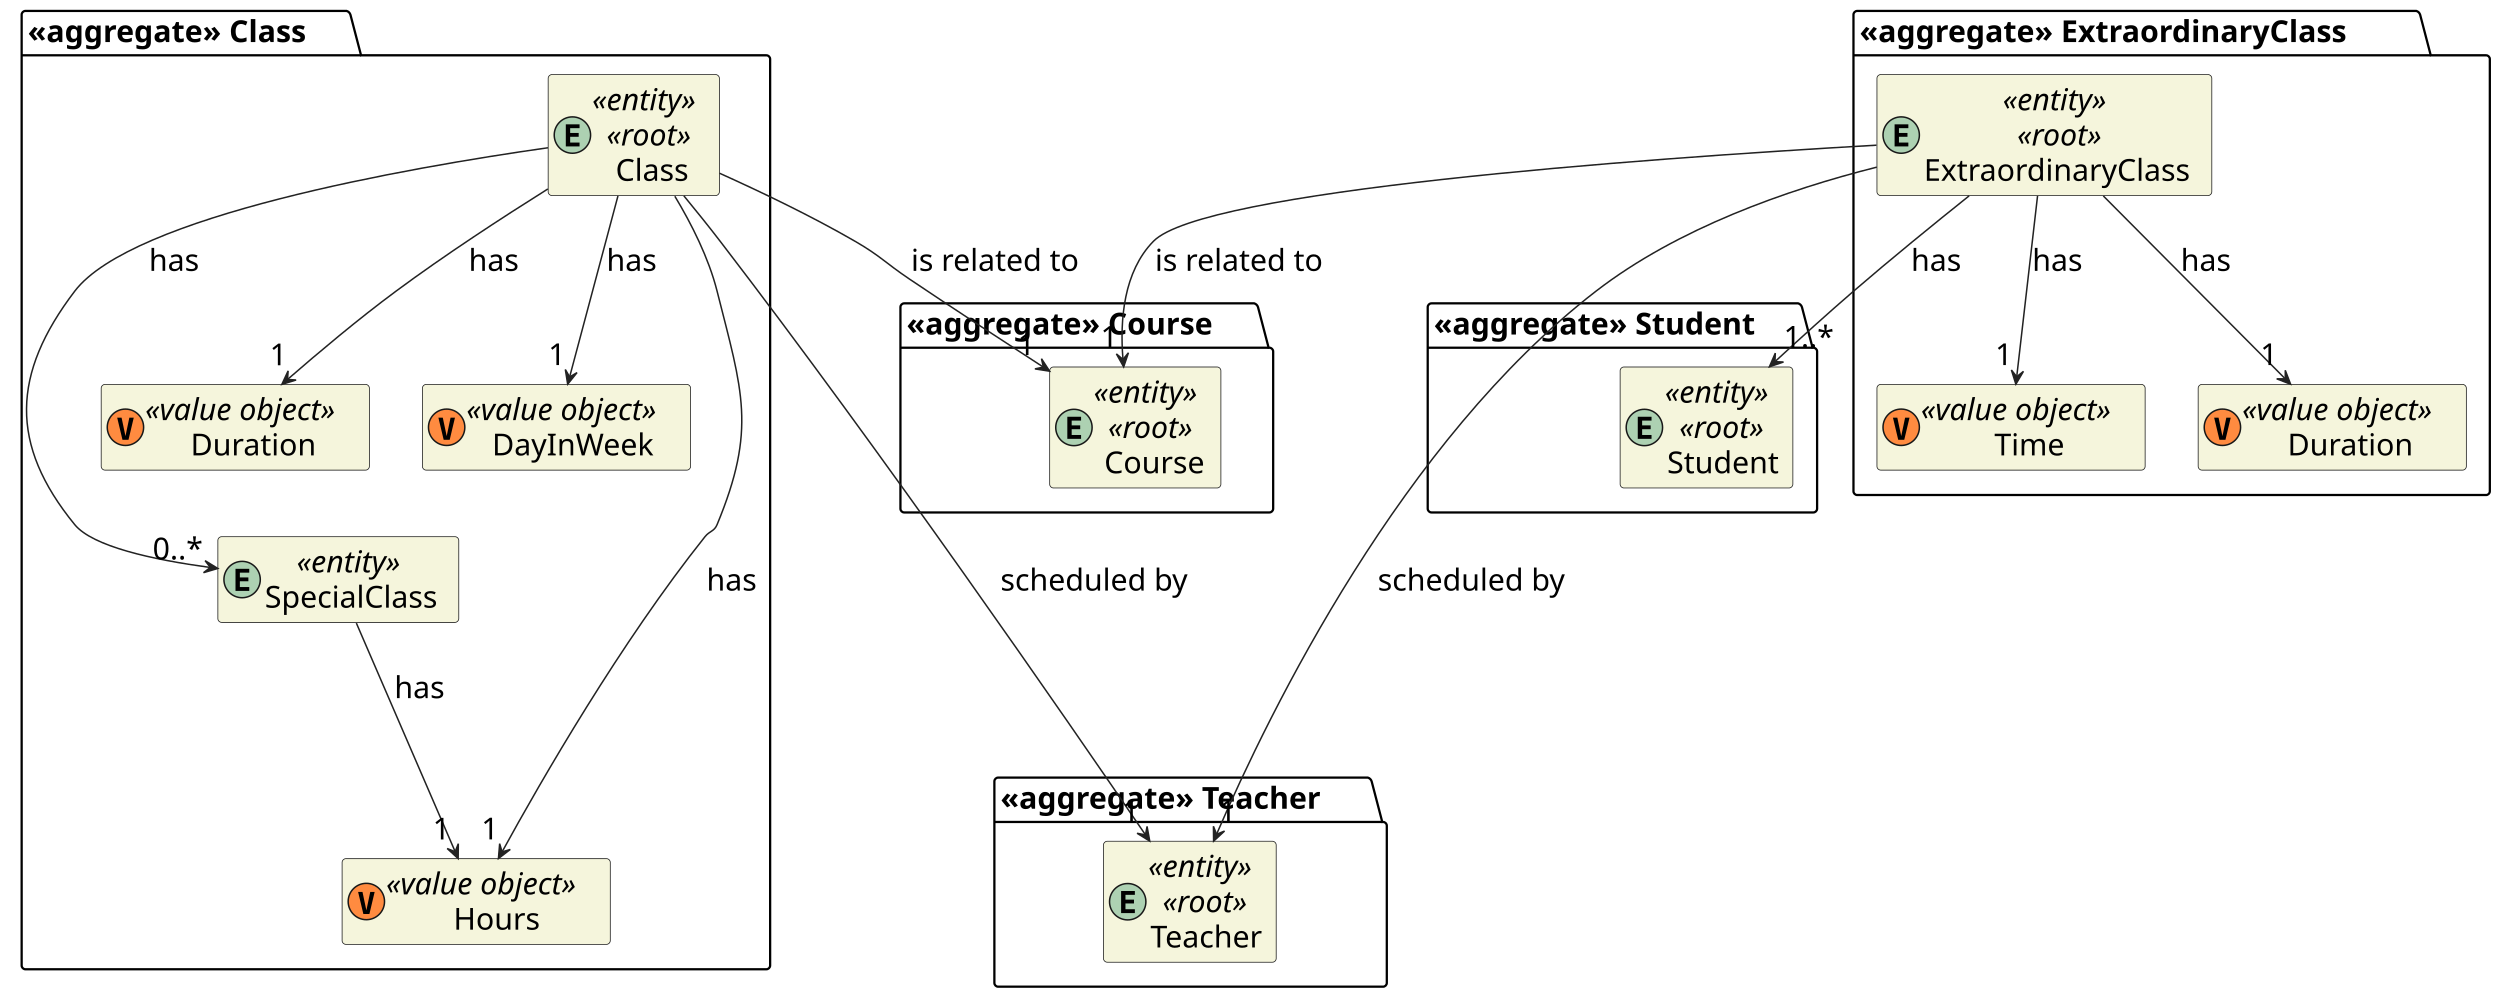
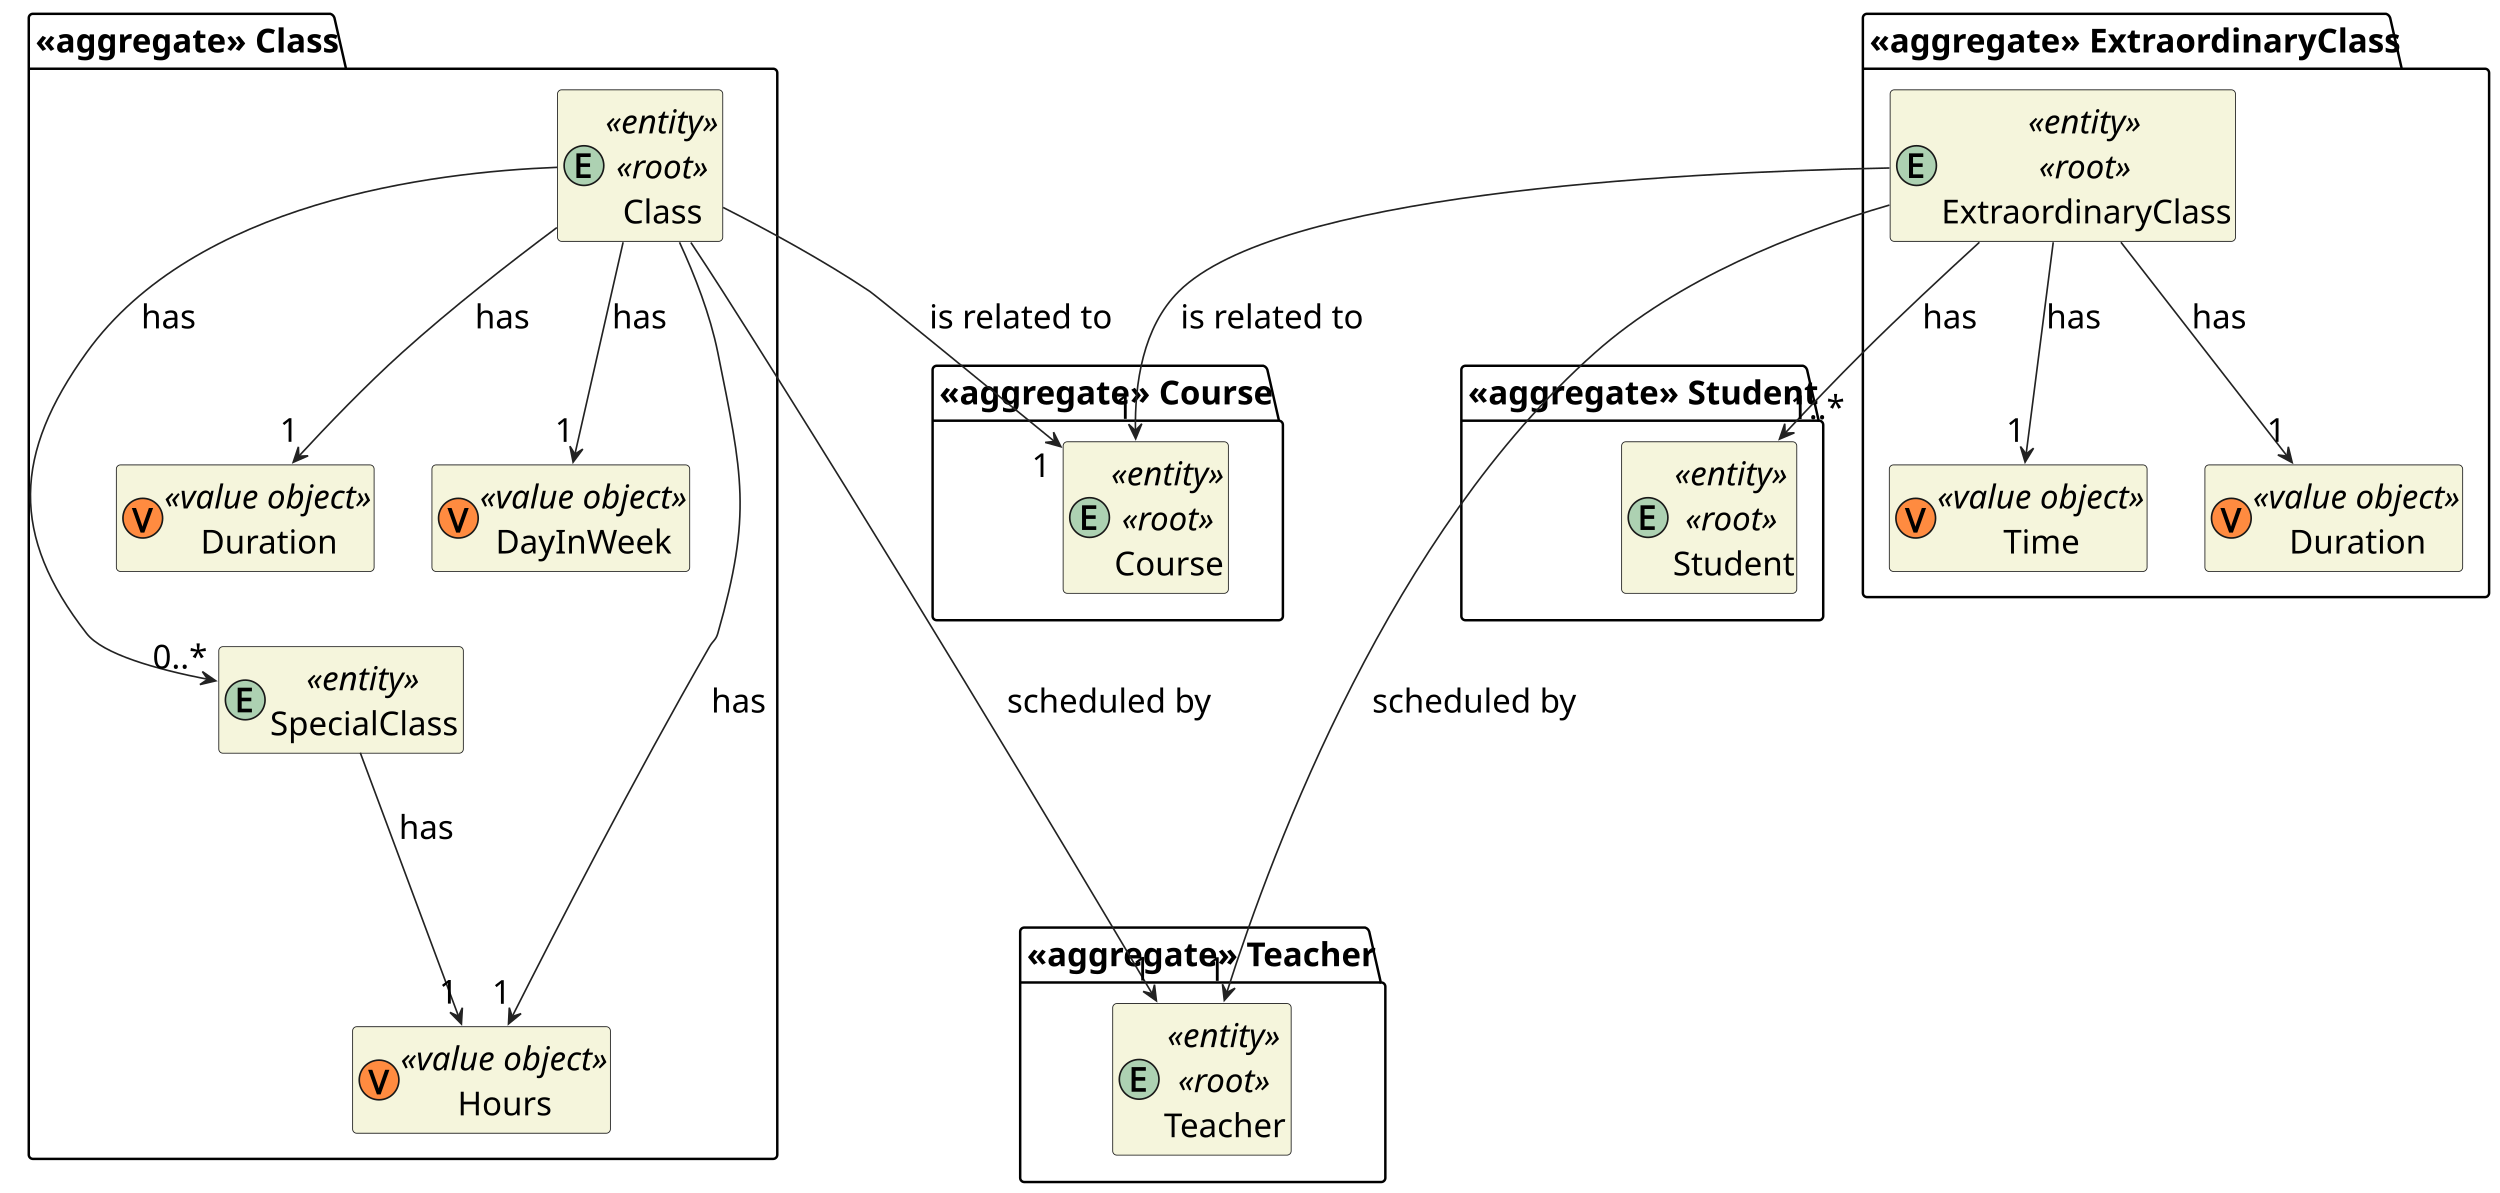
- <svg xmlns="http://www.w3.org/2000/svg" contentStyleType="text/css" height="658px" preserveAspectRatio="none" style="width:1650px;height:658px;background:#FFFFFF;" version="1.1" viewBox="0 0 1650 658" width="1650px" zoomAndPan="magnify">
+ <svg xmlns="http://www.w3.org/2000/svg" contentStyleType="text/css" height="722px" preserveAspectRatio="none" style="width:1513px;height:722px;background:#FFFFFF;" version="1.1" viewBox="0 0 1513 722" width="1513px" zoomAndPan="magnify">
  <defs />
  <g>
    <g id="cluster_&lt;&lt;aggregate&gt;&gt; Class">
-       <path d="M16.79,7.217 L228.79,7.217 A3.75,3.75 0 0 1 231.29,9.717 L238.29,36.498 L505.79,36.498 A2.5,2.5 0 0 1 508.29,38.998 L508.29,637.217 A2.5,2.5 0 0 1 505.79,639.717 L16.79,639.717 A2.5,2.5 0 0 1 14.29,637.217 L14.29,9.717 A2.5,2.5 0 0 1 16.79,7.217 " fill="none" style="stroke:#000000;stroke-width:1.5;" />
-       <line style="stroke:#000000;stroke-width:1.5;" x1="14.29" x2="238.29" y1="36.498" y2="36.498" />
-       <text fill="#000000" font-family="sans-serif" font-size="20" font-weight="bold" lengthAdjust="spacing" textLength="211" x="18.29" y="27.781">«aggregate» Class</text>
+       <path d="M19.91,8.36 L199.91,8.36 A3.75,3.75 0 0 1 202.41,10.86 L209.41,41.6 L467.91,41.6 A2.5,2.5 0 0 1 470.41,44.1 L470.41,698.86 A2.5,2.5 0 0 1 467.91,701.36 L19.91,701.36 A2.5,2.5 0 0 1 17.41,698.86 L17.41,10.86 A2.5,2.5 0 0 1 19.91,8.36 " fill="none" style="stroke:#000000;stroke-width:1.5;" />
+       <line style="stroke:#000000;stroke-width:1.5;" x1="17.41" x2="209.41" y1="41.6" y2="41.6" />
+       <text fill="#000000" font-family="sans-serif" font-size="20" font-weight="bold" lengthAdjust="spacing" textLength="179" x="21.41" y="31.74">«aggregate» Class</text>
    </g>
    <g id="cluster_&lt;&lt;aggregate&gt;&gt; ExtraordinaryClass">
-       <path d="M1225.79,7.217 L1594.79,7.217 A3.75,3.75 0 0 1 1597.29,9.717 L1604.29,36.498 L1640.79,36.498 A2.5,2.5 0 0 1 1643.29,38.998 L1643.29,324.217 A2.5,2.5 0 0 1 1640.79,326.717 L1225.79,326.717 A2.5,2.5 0 0 1 1223.29,324.217 L1223.29,9.717 A2.5,2.5 0 0 1 1225.79,7.217 " fill="none" style="stroke:#000000;stroke-width:1.5;" />
-       <line style="stroke:#000000;stroke-width:1.5;" x1="1223.29" x2="1604.29" y1="36.498" y2="36.498" />
-       <text fill="#000000" font-family="sans-serif" font-size="20" font-weight="bold" lengthAdjust="spacing" textLength="368" x="1227.29" y="27.781">«aggregate» ExtraordinaryClass</text>
+       <path d="M1129.91,8.36 L1444.035,8.36 A3.75,3.75 0 0 1 1446.535,10.86 L1453.535,41.6 L1503.91,41.6 A2.5,2.5 0 0 1 1506.41,44.1 L1506.41,358.86 A2.5,2.5 0 0 1 1503.91,361.36 L1129.91,361.36 A2.5,2.5 0 0 1 1127.41,358.86 L1127.41,10.86 A2.5,2.5 0 0 1 1129.91,8.36 " fill="none" style="stroke:#000000;stroke-width:1.5;" />
+       <line style="stroke:#000000;stroke-width:1.5;" x1="1127.41" x2="1453.535" y1="41.6" y2="41.6" />
+       <text fill="#000000" font-family="sans-serif" font-size="20" font-weight="bold" lengthAdjust="spacing" textLength="313.125" x="1131.41" y="31.74">«aggregate» ExtraordinaryClass</text>
    </g>
    <g id="cluster_&lt;&lt;aggregate&gt;&gt; Course">
-       <path d="M596.79,200.217 L827.79,200.217 A3.75,3.75 0 0 1 830.29,202.717 L837.29,229.498 L837.79,229.498 A2.5,2.5 0 0 1 840.29,231.998 L840.29,335.717 A2.5,2.5 0 0 1 837.79,338.217 L596.79,338.217 A2.5,2.5 0 0 1 594.29,335.717 L594.29,202.717 A2.5,2.5 0 0 1 596.79,200.217 " fill="none" style="stroke:#000000;stroke-width:1.5;" />
-       <line style="stroke:#000000;stroke-width:1.5;" x1="594.29" x2="837.29" y1="229.498" y2="229.498" />
-       <text fill="#000000" font-family="sans-serif" font-size="20" font-weight="bold" lengthAdjust="spacing" textLength="230" x="598.29" y="220.781">«aggregate» Course</text>
+       <path d="M566.91,221.36 L764.535,221.36 A3.75,3.75 0 0 1 767.035,223.86 L774.035,254.6 L773.91,254.6 A2.5,2.5 0 0 1 776.41,257.1 L776.41,372.86 A2.5,2.5 0 0 1 773.91,375.36 L566.91,375.36 A2.5,2.5 0 0 1 564.41,372.86 L564.41,223.86 A2.5,2.5 0 0 1 566.91,221.36 " fill="none" style="stroke:#000000;stroke-width:1.5;" />
+       <line style="stroke:#000000;stroke-width:1.5;" x1="564.41" x2="774.035" y1="254.6" y2="254.6" />
+       <text fill="#000000" font-family="sans-serif" font-size="20" font-weight="bold" lengthAdjust="spacing" textLength="196.625" x="568.41" y="244.74">«aggregate» Course</text>
    </g>
    <g id="cluster_&lt;&lt;aggregate&gt;&gt; Teacher">
-       <path d="M658.79,513.217 L902.79,513.217 A3.75,3.75 0 0 1 905.29,515.717 L912.29,542.498 L912.79,542.498 A2.5,2.5 0 0 1 915.29,544.998 L915.29,648.717 A2.5,2.5 0 0 1 912.79,651.217 L658.79,651.217 A2.5,2.5 0 0 1 656.29,648.717 L656.29,515.717 A2.5,2.5 0 0 1 658.79,513.217 " fill="none" style="stroke:#000000;stroke-width:1.5;" />
-       <line style="stroke:#000000;stroke-width:1.5;" x1="656.29" x2="912.29" y1="542.498" y2="542.498" />
-       <text fill="#000000" font-family="sans-serif" font-size="20" font-weight="bold" lengthAdjust="spacing" textLength="243" x="660.29" y="533.781">«aggregate» Teacher</text>
+       <path d="M619.91,561.36 L826.16,561.36 A3.75,3.75 0 0 1 828.66,563.86 L835.66,594.6 L835.91,594.6 A2.5,2.5 0 0 1 838.41,597.1 L838.41,712.86 A2.5,2.5 0 0 1 835.91,715.36 L619.91,715.36 A2.5,2.5 0 0 1 617.41,712.86 L617.41,563.86 A2.5,2.5 0 0 1 619.91,561.36 " fill="none" style="stroke:#000000;stroke-width:1.5;" />
+       <line style="stroke:#000000;stroke-width:1.5;" x1="617.41" x2="835.66" y1="594.6" y2="594.6" />
+       <text fill="#000000" font-family="sans-serif" font-size="20" font-weight="bold" lengthAdjust="spacing" textLength="205.25" x="621.41" y="584.74">«aggregate» Teacher</text>
    </g>
    <g id="cluster_&lt;&lt;aggregate&gt;&gt; Student">
-       <path d="M944.79,200.217 L1186.79,200.217 A3.75,3.75 0 0 1 1189.29,202.717 L1196.29,229.498 L1196.79,229.498 A2.5,2.5 0 0 1 1199.29,231.998 L1199.29,335.717 A2.5,2.5 0 0 1 1196.79,338.217 L944.79,338.217 A2.5,2.5 0 0 1 942.29,335.717 L942.29,202.717 A2.5,2.5 0 0 1 944.79,200.217 " fill="none" style="stroke:#000000;stroke-width:1.5;" />
-       <line style="stroke:#000000;stroke-width:1.5;" x1="942.29" x2="1196.29" y1="229.498" y2="229.498" />
-       <text fill="#000000" font-family="sans-serif" font-size="20" font-weight="bold" lengthAdjust="spacing" textLength="241" x="946.29" y="220.781">«aggregate» Student</text>
+       <path d="M886.91,221.36 L1091.16,221.36 A3.75,3.75 0 0 1 1093.66,223.86 L1100.66,254.6 L1100.91,254.6 A2.5,2.5 0 0 1 1103.41,257.1 L1103.41,372.86 A2.5,2.5 0 0 1 1100.91,375.36 L886.91,375.36 A2.5,2.5 0 0 1 884.41,372.86 L884.41,223.86 A2.5,2.5 0 0 1 886.91,221.36 " fill="none" style="stroke:#000000;stroke-width:1.5;" />
+       <line style="stroke:#000000;stroke-width:1.5;" x1="884.41" x2="1100.66" y1="254.6" y2="254.6" />
+       <text fill="#000000" font-family="sans-serif" font-size="20" font-weight="bold" lengthAdjust="spacing" textLength="203.25" x="888.41" y="244.74">«aggregate» Student</text>
    </g>
    <g id="elem_Class">
-       <rect codeLine="24" fill="#F5F5DC" height="79.844" id="Class" rx="2.5" ry="2.5" style="stroke:#181818;stroke-width:0.5;" width="113" x="361.79" y="49.217" />
-       <ellipse cx="377.79" cy="89.139" fill="#ADD1B2" rx="12" ry="12" style="stroke:#181818;stroke-width:1.0;" />
-       <path d="M382.509,96.639 L373.431,96.639 L373.431,82.061 L382.509,82.061 L382.509,84.592 L376.306,84.592 L376.306,87.748 L381.931,87.748 L381.931,90.279 L376.306,90.279 L376.306,94.092 L382.509,94.092 L382.509,96.639 Z " fill="#000000" />
-       <text fill="#000000" font-family="sans-serif" font-size="20" font-style="italic" lengthAdjust="spacing" textLength="83" x="390.79" y="72.781">«entity»</text>
-       <text fill="#000000" font-family="sans-serif" font-size="20" font-style="italic" lengthAdjust="spacing" textLength="64" x="400.29" y="96.062">«root»</text>
-       <text fill="#000000" font-family="sans-serif" font-size="20" lengthAdjust="spacing" textLength="52" x="406.29" y="119.344">Class</text>
+       <rect codeLine="24" fill="#F5F5DC" height="91.72" id="Class" rx="2.5" ry="2.5" style="stroke:#181818;stroke-width:0.5;" width="100" x="337.41" y="54.36" />
+       <ellipse cx="353.41" cy="100.22" fill="#ADD1B2" rx="12" ry="12" style="stroke:#181818;stroke-width:1.0;" />
+       <path d="M357.457,107.72 L348.848,107.72 L348.848,92.814 L357.457,92.814 L357.457,95.017 L351.269,95.017 L351.269,98.861 L357.098,98.861 L357.098,101.032 L351.269,101.032 L351.269,105.517 L357.457,105.517 L357.457,107.72 Z " fill="#000000" />
+       <text fill="#000000" font-family="sans-serif" font-size="20" font-style="italic" lengthAdjust="spacing" textLength="70" x="366.41" y="80.74">«entity»</text>
+       <text fill="#000000" font-family="sans-serif" font-size="20" font-style="italic" lengthAdjust="spacing" textLength="57" x="372.91" y="107.98">«root»</text>
+       <text fill="#000000" font-family="sans-serif" font-size="20" lengthAdjust="spacing" textLength="49" x="376.91" y="135.22">Class</text>
    </g>
    <g id="elem_SpecialClass">
-       <rect codeLine="18" fill="#F5F5DC" height="56.562" id="SpecialClass" rx="2.5" ry="2.5" style="stroke:#181818;stroke-width:0.5;" width="159" x="143.79" y="354.217" />
-       <ellipse cx="159.79" cy="382.498" fill="#ADD1B2" rx="12" ry="12" style="stroke:#181818;stroke-width:1.0;" />
-       <path d="M164.509,389.998 L155.431,389.998 L155.431,375.42 L164.509,375.42 L164.509,377.951 L158.306,377.951 L158.306,381.107 L163.931,381.107 L163.931,383.639 L158.306,383.639 L158.306,387.451 L164.509,387.451 L164.509,389.998 Z " fill="#000000" />
-       <text fill="#000000" font-family="sans-serif" font-size="20" font-style="italic" lengthAdjust="spacing" textLength="83" x="195.79" y="377.781">«entity»</text>
-       <text fill="#000000" font-family="sans-serif" font-size="20" lengthAdjust="spacing" textLength="125" x="174.79" y="401.062">SpecialClass</text>
+       <rect codeLine="18" fill="#F5F5DC" height="64.48" id="SpecialClass" rx="2.5" ry="2.5" style="stroke:#181818;stroke-width:0.5;" width="148" x="132.41" y="391.36" />
+       <ellipse cx="148.41" cy="423.6" fill="#ADD1B2" rx="12" ry="12" style="stroke:#181818;stroke-width:1.0;" />
+       <path d="M152.457,431.1 L143.847,431.1 L143.847,416.194 L152.457,416.194 L152.457,418.397 L146.269,418.397 L146.269,422.241 L152.097,422.241 L152.097,424.413 L146.269,424.413 L146.269,428.897 L152.457,428.897 L152.457,431.1 Z " fill="#000000" />
+       <text fill="#000000" font-family="sans-serif" font-size="20" font-style="italic" lengthAdjust="spacing" textLength="70" x="185.41" y="417.74">«entity»</text>
+       <text fill="#000000" font-family="sans-serif" font-size="20" lengthAdjust="spacing" textLength="114" x="163.41" y="444.98">SpecialClass</text>
    </g>
    <g id="elem_Duration">
-       <rect codeLine="21" fill="#F5F5DC" height="56.562" id="Duration" rx="2.5" ry="2.5" style="stroke:#181818;stroke-width:0.5;" width="177" x="66.79" y="253.717" />
-       <ellipse cx="82.79" cy="281.998" fill="#FF8B40" rx="12" ry="12" style="stroke:#181818;stroke-width:1.0;" />
-       <path d="M82.806,287.842 L85.368,275.67 L88.274,275.67 L84.806,290.248 L80.821,290.248 L77.353,275.67 L80.243,275.67 L82.806,287.842 Z " fill="#000000" />
-       <text fill="#000000" font-family="sans-serif" font-size="20" font-style="italic" lengthAdjust="spacing" textLength="147" x="95.79" y="277.281">«value object»</text>
-       <text fill="#000000" font-family="sans-serif" font-size="20" lengthAdjust="spacing" textLength="87" x="125.79" y="300.562">Duration</text>
+       <rect codeLine="21" fill="#F5F5DC" height="64.48" id="Duration" rx="2.5" ry="2.5" style="stroke:#181818;stroke-width:0.5;" width="156" x="70.41" y="281.36" />
+       <ellipse cx="86.41" cy="313.6" fill="#FF8B40" rx="12" ry="12" style="stroke:#181818;stroke-width:1.0;" />
+       <path d="M92.66,307.444 L87.347,322.35 L85.097,322.35 L79.785,307.444 L82.316,307.444 L85.613,316.803 Q85.832,317.397 85.988,317.944 Q86.16,318.491 86.285,318.991 Q86.426,319.475 86.222,319.522 Q86.004,319.491 86.144,318.975 Q86.285,318.459 86.457,317.928 Q86.629,317.381 86.832,316.772 L90.097,307.444 L92.66,307.444 Z " fill="#000000" />
+       <text fill="#000000" font-family="sans-serif" font-size="20" font-style="italic" lengthAdjust="spacing" textLength="126" x="99.41" y="307.74">«value object»</text>
+       <text fill="#000000" font-family="sans-serif" font-size="20" lengthAdjust="spacing" textLength="82" x="121.41" y="334.98">Duration</text>
    </g>
    <g id="elem_DayInWeek">
-       <rect codeLine="22" fill="#F5F5DC" height="56.562" id="DayInWeek" rx="2.5" ry="2.5" style="stroke:#181818;stroke-width:0.5;" width="177" x="278.79" y="253.717" />
-       <ellipse cx="294.79" cy="281.998" fill="#FF8B40" rx="12" ry="12" style="stroke:#181818;stroke-width:1.0;" />
-       <path d="M294.806,287.842 L297.368,275.67 L300.274,275.67 L296.806,290.248 L292.821,290.248 L289.353,275.67 L292.243,275.67 L294.806,287.842 Z " fill="#000000" />
-       <text fill="#000000" font-family="sans-serif" font-size="20" font-style="italic" lengthAdjust="spacing" textLength="147" x="307.79" y="277.281">«value object»</text>
-       <text fill="#000000" font-family="sans-serif" font-size="20" lengthAdjust="spacing" textLength="113" x="324.79" y="300.562">DayInWeek</text>
+       <rect codeLine="22" fill="#F5F5DC" height="64.48" id="DayInWeek" rx="2.5" ry="2.5" style="stroke:#181818;stroke-width:0.5;" width="156" x="261.41" y="281.36" />
+       <ellipse cx="277.41" cy="313.6" fill="#FF8B40" rx="12" ry="12" style="stroke:#181818;stroke-width:1.0;" />
+       <path d="M283.66,307.444 L278.348,322.35 L276.098,322.35 L270.785,307.444 L273.316,307.444 L276.613,316.803 Q276.832,317.397 276.988,317.944 Q277.16,318.491 277.285,318.991 Q277.426,319.475 277.223,319.522 Q277.004,319.491 277.144,318.975 Q277.285,318.459 277.457,317.928 Q277.629,317.381 277.832,316.772 L281.098,307.444 L283.66,307.444 Z " fill="#000000" />
+       <text fill="#000000" font-family="sans-serif" font-size="20" font-style="italic" lengthAdjust="spacing" textLength="126" x="290.41" y="307.74">«value object»</text>
+       <text fill="#000000" font-family="sans-serif" font-size="20" lengthAdjust="spacing" textLength="107" x="299.91" y="334.98">DayInWeek</text>
    </g>
    <g id="elem_Hours">
-       <rect codeLine="34" fill="#F5F5DC" height="56.562" id="Hours" rx="2.5" ry="2.5" style="stroke:#181818;stroke-width:0.5;" width="177" x="225.79" y="566.717" />
-       <ellipse cx="241.79" cy="594.998" fill="#FF8B40" rx="12" ry="12" style="stroke:#181818;stroke-width:1.0;" />
-       <path d="M241.806,600.842 L244.368,588.67 L247.274,588.67 L243.806,603.248 L239.821,603.248 L236.352,588.67 L239.243,588.67 L241.806,600.842 Z " fill="#000000" />
-       <text fill="#000000" font-family="sans-serif" font-size="20" font-style="italic" lengthAdjust="spacing" textLength="147" x="254.79" y="590.281">«value object»</text>
-       <text fill="#000000" font-family="sans-serif" font-size="20" lengthAdjust="spacing" textLength="58" x="299.29" y="613.562">Hours</text>
+       <rect codeLine="34" fill="#F5F5DC" height="64.48" id="Hours" rx="2.5" ry="2.5" style="stroke:#181818;stroke-width:0.5;" width="156" x="213.41" y="621.36" />
+       <ellipse cx="229.41" cy="653.6" fill="#FF8B40" rx="12" ry="12" style="stroke:#181818;stroke-width:1.0;" />
+       <path d="M235.66,647.444 L230.347,662.35 L228.097,662.35 L222.785,647.444 L225.316,647.444 L228.613,656.803 Q228.832,657.397 228.988,657.944 Q229.16,658.491 229.285,658.991 Q229.426,659.475 229.222,659.522 Q229.004,659.491 229.144,658.975 Q229.285,658.459 229.457,657.928 Q229.629,657.381 229.832,656.772 L233.097,647.444 L235.66,647.444 Z " fill="#000000" />
+       <text fill="#000000" font-family="sans-serif" font-size="20" font-style="italic" lengthAdjust="spacing" textLength="126" x="242.41" y="647.74">«value object»</text>
+       <text fill="#000000" font-family="sans-serif" font-size="20" lengthAdjust="spacing" textLength="57" x="276.91" y="674.98">Hours</text>
    </g>
    <g id="elem_ExtraordinaryClass">
-       <rect codeLine="38" fill="#F5F5DC" height="79.844" id="ExtraordinaryClass" rx="2.5" ry="2.5" style="stroke:#181818;stroke-width:0.5;" width="221" x="1238.79" y="49.217" />
-       <ellipse cx="1254.79" cy="89.139" fill="#ADD1B2" rx="12" ry="12" style="stroke:#181818;stroke-width:1.0;" />
-       <path d="M1259.509,96.639 L1250.431,96.639 L1250.431,82.061 L1259.509,82.061 L1259.509,84.592 L1253.306,84.592 L1253.306,87.748 L1258.931,87.748 L1258.931,90.279 L1253.306,90.279 L1253.306,94.092 L1259.509,94.092 L1259.509,96.639 Z " fill="#000000" />
-       <text fill="#000000" font-family="sans-serif" font-size="20" font-style="italic" lengthAdjust="spacing" textLength="83" x="1321.79" y="72.781">«entity»</text>
-       <text fill="#000000" font-family="sans-serif" font-size="20" font-style="italic" lengthAdjust="spacing" textLength="64" x="1331.29" y="96.062">«root»</text>
-       <text fill="#000000" font-family="sans-serif" font-size="20" lengthAdjust="spacing" textLength="187" x="1269.79" y="119.344">ExtraordinaryClass</text>
+       <rect codeLine="38" fill="#F5F5DC" height="91.72" id="ExtraordinaryClass" rx="2.5" ry="2.5" style="stroke:#181818;stroke-width:0.5;" width="209" x="1143.91" y="54.36" />
+       <ellipse cx="1159.91" cy="100.22" fill="#ADD1B2" rx="12" ry="12" style="stroke:#181818;stroke-width:1.0;" />
+       <path d="M1163.957,107.72 L1155.348,107.72 L1155.348,92.814 L1163.957,92.814 L1163.957,95.017 L1157.769,95.017 L1157.769,98.861 L1163.598,98.861 L1163.598,101.032 L1157.769,101.032 L1157.769,105.517 L1163.957,105.517 L1163.957,107.72 Z " fill="#000000" />
+       <text fill="#000000" font-family="sans-serif" font-size="20" font-style="italic" lengthAdjust="spacing" textLength="70" x="1227.41" y="80.74">«entity»</text>
+       <text fill="#000000" font-family="sans-serif" font-size="20" font-style="italic" lengthAdjust="spacing" textLength="57" x="1233.91" y="107.98">«root»</text>
+       <text fill="#000000" font-family="sans-serif" font-size="20" lengthAdjust="spacing" textLength="175" x="1174.91" y="135.22">ExtraordinaryClass</text>
    </g>
    <g id="elem_Time">
-       <rect codeLine="35" fill="#F5F5DC" height="56.562" id="Time" rx="2.5" ry="2.5" style="stroke:#181818;stroke-width:0.5;" width="177" x="1238.79" y="253.717" />
-       <ellipse cx="1254.79" cy="281.998" fill="#FF8B40" rx="12" ry="12" style="stroke:#181818;stroke-width:1.0;" />
-       <path d="M1254.806,287.842 L1257.368,275.67 L1260.274,275.67 L1256.806,290.248 L1252.821,290.248 L1249.352,275.67 L1252.243,275.67 L1254.806,287.842 Z " fill="#000000" />
-       <text fill="#000000" font-family="sans-serif" font-size="20" font-style="italic" lengthAdjust="spacing" textLength="147" x="1267.79" y="277.281">«value object»</text>
-       <text fill="#000000" font-family="sans-serif" font-size="20" lengthAdjust="spacing" textLength="50" x="1316.29" y="300.562">Time</text>
+       <rect codeLine="35" fill="#F5F5DC" height="64.48" id="Time" rx="2.5" ry="2.5" style="stroke:#181818;stroke-width:0.5;" width="156" x="1143.41" y="281.36" />
+       <ellipse cx="1159.41" cy="313.6" fill="#FF8B40" rx="12" ry="12" style="stroke:#181818;stroke-width:1.0;" />
+       <path d="M1165.66,307.444 L1160.348,322.35 L1158.098,322.35 L1152.785,307.444 L1155.316,307.444 L1158.613,316.803 Q1158.832,317.397 1158.988,317.944 Q1159.16,318.491 1159.285,318.991 Q1159.426,319.475 1159.223,319.522 Q1159.004,319.491 1159.144,318.975 Q1159.285,318.459 1159.457,317.928 Q1159.629,317.381 1159.832,316.772 L1163.098,307.444 L1165.66,307.444 Z " fill="#000000" />
+       <text fill="#000000" font-family="sans-serif" font-size="20" font-style="italic" lengthAdjust="spacing" textLength="126" x="1172.41" y="307.74">«value object»</text>
+       <text fill="#000000" font-family="sans-serif" font-size="20" lengthAdjust="spacing" textLength="46" x="1212.41" y="334.98">Time</text>
    </g>
    <g id="elem_Duration‎">
-       <rect codeLine="36" fill="#F5F5DC" height="56.562" id="Duration‎" rx="2.5" ry="2.5" style="stroke:#181818;stroke-width:0.5;" width="177" x="1450.79" y="253.717" />
-       <ellipse cx="1466.79" cy="281.998" fill="#FF8B40" rx="12" ry="12" style="stroke:#181818;stroke-width:1.0;" />
-       <path d="M1466.806,287.842 L1469.368,275.67 L1472.274,275.67 L1468.806,290.248 L1464.821,290.248 L1461.352,275.67 L1464.243,275.67 L1466.806,287.842 Z " fill="#000000" />
-       <text fill="#000000" font-family="sans-serif" font-size="20" font-style="italic" lengthAdjust="spacing" textLength="147" x="1479.79" y="277.281">«value object»</text>
-       <text fill="#000000" font-family="sans-serif" font-size="20" lengthAdjust="spacing" textLength="87" x="1509.79" y="300.562">Duration‎</text>
+       <rect codeLine="36" fill="#F5F5DC" height="64.48" id="Duration‎" rx="2.5" ry="2.5" style="stroke:#181818;stroke-width:0.5;" width="156" x="1334.41" y="281.36" />
+       <ellipse cx="1350.41" cy="313.6" fill="#FF8B40" rx="12" ry="12" style="stroke:#181818;stroke-width:1.0;" />
+       <path d="M1356.66,307.444 L1351.348,322.35 L1349.098,322.35 L1343.785,307.444 L1346.316,307.444 L1349.613,316.803 Q1349.832,317.397 1349.988,317.944 Q1350.16,318.491 1350.285,318.991 Q1350.426,319.475 1350.223,319.522 Q1350.004,319.491 1350.144,318.975 Q1350.285,318.459 1350.457,317.928 Q1350.629,317.381 1350.832,316.772 L1354.098,307.444 L1356.66,307.444 Z " fill="#000000" />
+       <text fill="#000000" font-family="sans-serif" font-size="20" font-style="italic" lengthAdjust="spacing" textLength="126" x="1363.41" y="307.74">«value object»</text>
+       <text fill="#000000" font-family="sans-serif" font-size="20" lengthAdjust="spacing" textLength="82" x="1385.41" y="334.98">Duration‎</text>
    </g>
    <g id="elem_Course">
-       <rect codeLine="45" fill="#F5F5DC" height="79.844" id="Course" rx="2.5" ry="2.5" style="stroke:#181818;stroke-width:0.5;" width="113" x="692.79" y="242.217" />
-       <ellipse cx="708.79" cy="282.139" fill="#ADD1B2" rx="12" ry="12" style="stroke:#181818;stroke-width:1.0;" />
-       <path d="M713.509,289.639 L704.431,289.639 L704.431,275.06 L713.509,275.06 L713.509,277.592 L707.306,277.592 L707.306,280.748 L712.931,280.748 L712.931,283.279 L707.306,283.279 L707.306,287.092 L713.509,287.092 L713.509,289.639 Z " fill="#000000" />
-       <text fill="#000000" font-family="sans-serif" font-size="20" font-style="italic" lengthAdjust="spacing" textLength="83" x="721.79" y="265.781">«entity»</text>
-       <text fill="#000000" font-family="sans-serif" font-size="20" font-style="italic" lengthAdjust="spacing" textLength="64" x="731.29" y="289.062">«root»</text>
-       <text fill="#000000" font-family="sans-serif" font-size="20" lengthAdjust="spacing" textLength="69" x="728.79" y="312.344">Course</text>
+       <rect codeLine="45" fill="#F5F5DC" height="91.72" id="Course" rx="2.5" ry="2.5" style="stroke:#181818;stroke-width:0.5;" width="100" x="643.41" y="267.36" />
+       <ellipse cx="659.41" cy="313.22" fill="#ADD1B2" rx="12" ry="12" style="stroke:#181818;stroke-width:1.0;" />
+       <path d="M663.457,320.72 L654.847,320.72 L654.847,305.814 L663.457,305.814 L663.457,308.017 L657.269,308.017 L657.269,311.861 L663.097,311.861 L663.097,314.033 L657.269,314.033 L657.269,318.517 L663.457,318.517 L663.457,320.72 Z " fill="#000000" />
+       <text fill="#000000" font-family="sans-serif" font-size="20" font-style="italic" lengthAdjust="spacing" textLength="70" x="672.41" y="293.74">«entity»</text>
+       <text fill="#000000" font-family="sans-serif" font-size="20" font-style="italic" lengthAdjust="spacing" textLength="57" x="678.91" y="320.98">«root»</text>
+       <text fill="#000000" font-family="sans-serif" font-size="20" lengthAdjust="spacing" textLength="66" x="674.41" y="348.22">Course</text>
    </g>
    <g id="elem_Teacher">
-       <rect codeLine="52" fill="#F5F5DC" height="79.844" id="Teacher" rx="2.5" ry="2.5" style="stroke:#181818;stroke-width:0.5;" width="114" x="728.29" y="555.217" />
-       <ellipse cx="744.29" cy="595.139" fill="#ADD1B2" rx="12" ry="12" style="stroke:#181818;stroke-width:1.0;" />
-       <path d="M749.009,602.639 L739.931,602.639 L739.931,588.061 L749.009,588.061 L749.009,590.592 L742.806,590.592 L742.806,593.748 L748.431,593.748 L748.431,596.279 L742.806,596.279 L742.806,600.092 L749.009,600.092 L749.009,602.639 Z " fill="#000000" />
-       <text fill="#000000" font-family="sans-serif" font-size="20" font-style="italic" lengthAdjust="spacing" textLength="83" x="757.79" y="578.781">«entity»</text>
-       <text fill="#000000" font-family="sans-serif" font-size="20" font-style="italic" lengthAdjust="spacing" textLength="64" x="767.29" y="602.062">«root»</text>
-       <text fill="#000000" font-family="sans-serif" font-size="20" lengthAdjust="spacing" textLength="80" x="759.29" y="625.344">Teacher</text>
+       <rect codeLine="52" fill="#F5F5DC" height="91.72" id="Teacher" rx="2.5" ry="2.5" style="stroke:#181818;stroke-width:0.5;" width="108" x="673.41" y="607.36" />
+       <ellipse cx="689.41" cy="653.22" fill="#ADD1B2" rx="12" ry="12" style="stroke:#181818;stroke-width:1.0;" />
+       <path d="M693.457,660.72 L684.847,660.72 L684.847,645.814 L693.457,645.814 L693.457,648.017 L687.269,648.017 L687.269,651.861 L693.097,651.861 L693.097,654.033 L687.269,654.033 L687.269,658.517 L693.457,658.517 L693.457,660.72 Z " fill="#000000" />
+       <text fill="#000000" font-family="sans-serif" font-size="20" font-style="italic" lengthAdjust="spacing" textLength="70" x="706.41" y="633.74">«entity»</text>
+       <text fill="#000000" font-family="sans-serif" font-size="20" font-style="italic" lengthAdjust="spacing" textLength="57" x="712.91" y="660.98">«root»</text>
+       <text fill="#000000" font-family="sans-serif" font-size="20" lengthAdjust="spacing" textLength="74" x="704.41" y="688.22">Teacher</text>
    </g>
    <g id="elem_Student">
-       <rect codeLine="59" fill="#F5F5DC" height="79.844" id="Student" rx="2.5" ry="2.5" style="stroke:#181818;stroke-width:0.5;" width="114" x="1069.29" y="242.217" />
-       <ellipse cx="1085.29" cy="282.139" fill="#ADD1B2" rx="12" ry="12" style="stroke:#181818;stroke-width:1.0;" />
-       <path d="M1090.009,289.639 L1080.931,289.639 L1080.931,275.06 L1090.009,275.06 L1090.009,277.592 L1083.806,277.592 L1083.806,280.748 L1089.431,280.748 L1089.431,283.279 L1083.806,283.279 L1083.806,287.092 L1090.009,287.092 L1090.009,289.639 Z " fill="#000000" />
-       <text fill="#000000" font-family="sans-serif" font-size="20" font-style="italic" lengthAdjust="spacing" textLength="83" x="1098.79" y="265.781">«entity»</text>
-       <text fill="#000000" font-family="sans-serif" font-size="20" font-style="italic" lengthAdjust="spacing" textLength="64" x="1108.29" y="289.062">«root»</text>
-       <text fill="#000000" font-family="sans-serif" font-size="20" lengthAdjust="spacing" textLength="80" x="1100.29" y="312.344">Student</text>
+       <rect codeLine="59" fill="#F5F5DC" height="91.72" id="Student" rx="2.5" ry="2.5" style="stroke:#181818;stroke-width:0.5;" width="106" x="981.41" y="267.36" />
+       <ellipse cx="997.41" cy="313.22" fill="#ADD1B2" rx="12" ry="12" style="stroke:#181818;stroke-width:1.0;" />
+       <path d="M1001.457,320.72 L992.847,320.72 L992.847,305.814 L1001.457,305.814 L1001.457,308.017 L995.269,308.017 L995.269,311.861 L1001.097,311.861 L1001.097,314.033 L995.269,314.033 L995.269,318.517 L1001.457,318.517 L1001.457,320.72 Z " fill="#000000" />
+       <text fill="#000000" font-family="sans-serif" font-size="20" font-style="italic" lengthAdjust="spacing" textLength="70" x="1013.41" y="293.74">«entity»</text>
+       <text fill="#000000" font-family="sans-serif" font-size="20" font-style="italic" lengthAdjust="spacing" textLength="57" x="1019.91" y="320.98">«root»</text>
+       <text fill="#000000" font-family="sans-serif" font-size="20" lengthAdjust="spacing" textLength="72" x="1012.41" y="348.22">Student</text>
    </g>
    <g id="link_Class_Course">
-       <path codeLine="62" d="M474.86,114.317 C502.39,126.707 535.65,142.657 564.29,159.217 C581.15,168.967 584.13,173.347 600.29,184.217 C629.1,203.597 661.36,224.667 688.47,242.207 " fill="none" id="Class-to-Course" style="stroke:#222222;stroke-width:1.0;" />
-       <polygon fill="#222222" points="692.78,244.997,687.392,236.752,688.581,242.283,683.05,243.471,692.78,244.997" style="stroke:#222222;stroke-width:1.0;" />
-       <text fill="#000000" font-family="sans-serif" font-size="20" lengthAdjust="spacing" textLength="119" x="601.29" y="178.781">is related to</text>
-       <text fill="#000000" font-family="sans-serif" font-size="20" lengthAdjust="spacing" textLength="13" x="671.707" y="234.347">1</text>
+       <path codeLine="62" d="M437.62,125.55 C464.64,139.28 498.14,157.47 526.41,176.36 C529.44,178.39 590.9,228.53 638.38,267.35 " fill="none" id="Class-to-Course" style="stroke:#222222;stroke-width:1.0;" />
+       <polygon fill="#222222" points="642.05,270.35,637.623,261.552,638.182,267.182,632.553,267.741,642.05,270.35" style="stroke:#222222;stroke-width:1.0;" />
+       <text fill="#000000" font-family="sans-serif" font-size="20" lengthAdjust="spacing" textLength="109" x="562.41" y="198.74">is related to</text>
+       <text fill="#000000" font-family="sans-serif" font-size="20" lengthAdjust="spacing" textLength="11" x="624.389" y="288.7">1</text>
    </g>
    <g id="link_Class_Teacher">
-       <path codeLine="63" d="M451.34,129.237 C459.31,138.927 467.72,149.357 475.29,159.217 C582.93,299.407 702.12,471.967 756,550.987 " fill="none" id="Class-to-Teacher" style="stroke:#222222;stroke-width:1.0;" />
-       <polygon fill="#222222" points="758.83,555.137,757.066,545.447,756.014,551.005,750.456,549.953,758.83,555.137" style="stroke:#222222;stroke-width:1.0;" />
-       <text fill="#000000" font-family="sans-serif" font-size="20" lengthAdjust="spacing" textLength="133" x="660.29" y="389.781">scheduled by</text>
-       <text fill="#000000" font-family="sans-serif" font-size="20" lengthAdjust="spacing" textLength="13" x="740.577" y="542.516">1</text>
+       <path codeLine="63" d="M418.12,146.78 C424.56,156.49 431.27,166.73 437.41,176.36 C535.12,329.61 645.55,514.2 697.45,601.66 " fill="none" id="Class-to-Teacher" style="stroke:#222222;stroke-width:1.0;" />
+       <polygon fill="#222222" points="699.86,605.72,698.698,595.94,697.304,601.423,691.822,600.029,699.86,605.72" style="stroke:#222222;stroke-width:1.0;" />
+       <text fill="#000000" font-family="sans-serif" font-size="20" lengthAdjust="spacing" textLength="122" x="609.41" y="431.24">scheduled by</text>
+       <text fill="#000000" font-family="sans-serif" font-size="20" lengthAdjust="spacing" textLength="11" x="685.292" y="593.405">1</text>
    </g>
    <g id="link_Class_Hours">
-       <path codeLine="64" d="M445.39,129.507 C456.36,147.717 467.73,170.177 473.29,192.217 C490.04,258.577 499.48,282.987 473.29,346.217 C471.37,350.867 468.43,350.287 465.29,354.217 C409.82,423.737 357.43,514.667 331.41,562.167 " fill="none" id="Class-to-Hours" style="stroke:#222222;stroke-width:1.0;" />
-       <polygon fill="#222222" points="328.97,566.627,336.791,560.641,331.364,562.237,329.768,556.81,328.97,566.627" style="stroke:#222222;stroke-width:1.0;" />
-       <text fill="#000000" font-family="sans-serif" font-size="20" lengthAdjust="spacing" textLength="35" x="466.29" y="389.781">has</text>
-       <text fill="#000000" font-family="sans-serif" font-size="20" lengthAdjust="spacing" textLength="13" x="317.657" y="553.997">1</text>
+       <path codeLine="64" d="M411.24,146.64 C420.43,166.53 429.81,190.52 434.41,213.36 C449.32,287.43 455.24,310.73 434.41,383.36 C433.25,387.39 431.5,387.73 429.41,391.36 C384.21,469.84 335.67,564.32 309.92,615.33 " fill="none" id="Class-to-Hours" style="stroke:#222222;stroke-width:1.0;" />
+       <polygon fill="#222222" points="307.73,619.68,315.356,613.448,309.983,615.216,308.215,609.843,307.73,619.68" style="stroke:#222222;stroke-width:1.0;" />
+       <text fill="#000000" font-family="sans-serif" font-size="20" lengthAdjust="spacing" textLength="33" x="430.41" y="431.24">has</text>
+       <text fill="#000000" font-family="sans-serif" font-size="20" lengthAdjust="spacing" textLength="11" x="297.793" y="607.512">1</text>
    </g>
    <g id="link_ExtraordinaryClass_Teacher">
-       <path codeLine="66" d="M1238.7,110.307 C1179.2,125.307 1107.18,150.617 1053.29,192.217 C925.52,290.827 838.42,468.307 803.03,550.387 " fill="none" id="ExtraordinaryClass-to-Teacher" style="stroke:#222222;stroke-width:1.0;" />
-       <polygon fill="#222222" points="800.98,555.177,808.209,548.488,802.955,550.583,800.86,545.329,800.98,555.177" style="stroke:#222222;stroke-width:1.0;" />
-       <text fill="#000000" font-family="sans-serif" font-size="20" lengthAdjust="spacing" textLength="133" x="909.29" y="389.781">scheduled by</text>
-       <text fill="#000000" font-family="sans-serif" font-size="20" lengthAdjust="spacing" textLength="13" x="804.516" y="542.562">1</text>
+       <path codeLine="66" d="M1143.5,124.1 C1085.66,140.93 1015.62,168.84 965.41,213.36 C842.55,322.3 771.21,510.33 742.41,600.8 " fill="none" id="ExtraordinaryClass-to-Teacher" style="stroke:#222222;stroke-width:1.0;" />
+       <polygon fill="#222222" points="740.95,605.44,747.465,598.054,742.449,600.67,739.833,595.655,740.95,605.44" style="stroke:#222222;stroke-width:1.0;" />
+       <text fill="#000000" font-family="sans-serif" font-size="20" lengthAdjust="spacing" textLength="122" x="830.41" y="431.24">scheduled by</text>
+       <text fill="#000000" font-family="sans-serif" font-size="20" lengthAdjust="spacing" textLength="11" x="730.461" y="593.608">1</text>
    </g>
    <g id="link_ExtraordinaryClass_Student">
-       <path codeLine="67" d="M1299.64,129.237 C1276.21,147.957 1248.02,170.897 1223.29,192.217 C1206.22,206.937 1187.9,223.527 1171.83,238.357 " fill="none" id="ExtraordinaryClass-to-Student" style="stroke:#222222;stroke-width:1.0;" />
-       <polygon fill="#222222" points="1167.79,242.087,1177.118,238.926,1171.466,238.697,1171.695,233.045,1167.79,242.087" style="stroke:#222222;stroke-width:1.0;" />
-       <text fill="#000000" font-family="sans-serif" font-size="20" lengthAdjust="spacing" textLength="35" x="1261.29" y="178.781">has</text>
-       <text fill="#000000" font-family="sans-serif" font-size="20" lengthAdjust="spacing" textLength="35" x="1177.193" y="229.458">1..*</text>
+       <path codeLine="67" d="M1197.93,146.64 C1175.94,166.73 1150.06,190.87 1127.41,213.36 C1111.65,229 1094.91,246.53 1080.03,262.44 " fill="none" id="ExtraordinaryClass-to-Student" style="stroke:#222222;stroke-width:1.0;" />
+       <polygon fill="#222222" points="1076.92,265.77,1085.986,261.921,1080.332,262.115,1080.138,256.462,1076.92,265.77" style="stroke:#222222;stroke-width:1.0;" />
+       <text fill="#000000" font-family="sans-serif" font-size="20" lengthAdjust="spacing" textLength="33" x="1163.41" y="198.74">has</text>
+       <text fill="#000000" font-family="sans-serif" font-size="20" lengthAdjust="spacing" textLength="32" x="1083.255" y="253.608">1..*</text>
    </g>
    <g id="link_ExtraordinaryClass_Course">
-       <path codeLine="68" d="M1238.51,95.817 C1077.42,105.047 794.05,125.837 761.29,159.217 C741.65,179.227 739.05,210.937 741.15,237.017 " fill="none" id="ExtraordinaryClass-to-Course" style="stroke:#222222;stroke-width:1.0;" />
-       <polygon fill="#222222" points="741.62,242.157,744.779,232.828,741.162,237.178,736.813,233.561,741.62,242.157" style="stroke:#222222;stroke-width:1.0;" />
-       <text fill="#000000" font-family="sans-serif" font-size="20" lengthAdjust="spacing" textLength="119" x="762.29" y="178.781">is related to</text>
-       <text fill="#000000" font-family="sans-serif" font-size="20" lengthAdjust="spacing" textLength="13" x="726.362" y="229.539">1</text>
+       <path codeLine="68" d="M1143.54,101.67 C1005.18,104.42 772.26,117.91 713.41,176.36 C691.69,197.94 686.71,232.05 687.16,260.7 " fill="none" id="ExtraordinaryClass-to-Course" style="stroke:#222222;stroke-width:1.0;" />
+       <polygon fill="#222222" points="687.3,265.59,691.014,256.468,687.143,260.592,683.019,256.721,687.3,265.59" style="stroke:#222222;stroke-width:1.0;" />
+       <text fill="#000000" font-family="sans-serif" font-size="20" lengthAdjust="spacing" textLength="109" x="714.41" y="198.74">is related to</text>
+       <text fill="#000000" font-family="sans-serif" font-size="20" lengthAdjust="spacing" textLength="11" x="674.797" y="253.496">1</text>
    </g>
    <g id="link_Class_SpecialClass">
-       <path codeLine="70" d="M361.65,97.517 C267.91,110.877 87.08,142.567 49.29,192.217 C7.84,246.677 6,293.207 49.29,346.217 C61.05,360.617 100.33,369.327 138.61,374.517 " fill="none" id="Class-to-SpecialClass" style="stroke:#222222;stroke-width:1.0;" />
-       <polygon fill="#222222" points="143.76,375.187,135.364,370.039,138.803,374.53,134.312,377.969,143.76,375.187" style="stroke:#222222;stroke-width:1.0;" />
-       <text fill="#000000" font-family="sans-serif" font-size="20" lengthAdjust="spacing" textLength="35" x="98.29" y="178.781">has</text>
-       <text fill="#000000" font-family="sans-serif" font-size="20" lengthAdjust="spacing" textLength="35" x="100.725" y="369.205">0..*</text>
+       <path codeLine="70" d="M337.22,101.27 C261,104.19 117.99,122.29 52.41,213.36 C8.26,274.67 6,323.74 52.41,383.36 C62.1,395.81 93.87,404.92 126.06,411.19 " fill="none" id="Class-to-SpecialClass" style="stroke:#222222;stroke-width:1.0;" />
+       <polygon fill="#222222" points="130.58,412.04,122.479,406.438,125.667,411.112,120.994,414.299,130.58,412.04" style="stroke:#222222;stroke-width:1.0;" />
+       <text fill="#000000" font-family="sans-serif" font-size="20" lengthAdjust="spacing" textLength="33" x="85.41" y="198.74">has</text>
+       <text fill="#000000" font-family="sans-serif" font-size="20" lengthAdjust="spacing" textLength="32" x="92.306" y="404.592">0..*</text>
    </g>
    <g id="link_Class_DayInWeek">
-       <path codeLine="71" d="M407.85,129.327 C398.47,164.447 384.86,215.417 376.04,248.447 " fill="none" id="Class-to-DayInWeek" style="stroke:#222222;stroke-width:1.0;" />
-       <polygon fill="#222222" points="374.67,253.587,380.851,245.919,375.957,248.755,373.12,243.861,374.67,253.587" style="stroke:#222222;stroke-width:1.0;" />
-       <text fill="#000000" font-family="sans-serif" font-size="20" lengthAdjust="spacing" textLength="35" x="400.29" y="178.781">has</text>
-       <text fill="#000000" font-family="sans-serif" font-size="20" lengthAdjust="spacing" textLength="13" x="361.851" y="240.949">1</text>
+       <path codeLine="71" d="M377.11,146.62 C368.39,184.97 356.03,239.29 347.88,275.15 " fill="none" id="Class-to-DayInWeek" style="stroke:#222222;stroke-width:1.0;" />
+       <polygon fill="#222222" points="346.84,279.7,352.724,271.802,347.941,274.823,344.921,270.04,346.84,279.7" style="stroke:#222222;stroke-width:1.0;" />
+       <text fill="#000000" font-family="sans-serif" font-size="20" lengthAdjust="spacing" textLength="33" x="370.41" y="198.74">has</text>
+       <text fill="#000000" font-family="sans-serif" font-size="20" lengthAdjust="spacing" textLength="11" x="335.783" y="267.402">1</text>
    </g>
    <g id="link_Class_Duration">
-       <path codeLine="72" d="M361.58,124.707 C331.23,143.757 293.55,168.327 261.29,192.217 C236.67,210.447 210.28,232.597 189.99,250.237 " fill="none" id="Class-to-Duration" style="stroke:#222222;stroke-width:1.0;" />
-       <polygon fill="#222222" points="186.01,253.697,195.423,250.801,189.78,250.412,190.168,244.769,186.01,253.697" style="stroke:#222222;stroke-width:1.0;" />
-       <text fill="#000000" font-family="sans-serif" font-size="20" lengthAdjust="spacing" textLength="35" x="309.29" y="178.781">has</text>
-       <text fill="#000000" font-family="sans-serif" font-size="20" lengthAdjust="spacing" textLength="13" x="178.005" y="241.081">1</text>
+       <path codeLine="72" d="M336.99,137.75 C308.68,158.88 273.17,186.54 243.41,213.36 C221.37,233.23 198.28,257.2 180.39,276.58 " fill="none" id="Class-to-Duration" style="stroke:#222222;stroke-width:1.0;" />
+       <polygon fill="#222222" points="177.44,279.78,186.474,275.858,180.822,276.098,180.583,270.446,177.44,279.78" style="stroke:#222222;stroke-width:1.0;" />
+       <text fill="#000000" font-family="sans-serif" font-size="20" lengthAdjust="spacing" textLength="33" x="287.41" y="198.74">has</text>
+       <text fill="#000000" font-family="sans-serif" font-size="20" lengthAdjust="spacing" textLength="11" x="169.289" y="267.36">1</text>
    </g>
    <g id="link_SpecialClass_Hours">
-       <path codeLine="73" d="M235.19,411.237 C251.98,450.077 282.57,520.847 300.39,562.057 " fill="none" id="SpecialClass-to-Hours" style="stroke:#222222;stroke-width:1.0;" />
-       <polygon fill="#222222" points="302.39,566.687,302.484,556.838,300.403,562.098,295.143,560.017,302.39,566.687" style="stroke:#222222;stroke-width:1.0;" />
-       <text fill="#000000" font-family="sans-serif" font-size="20" lengthAdjust="spacing" textLength="35" x="260.29" y="460.781">has</text>
-       <text fill="#000000" font-family="sans-serif" font-size="20" lengthAdjust="spacing" textLength="13" x="285.595" y="554.069">1</text>
+       <path codeLine="73" d="M218.05,455.58 C233.55,497.17 260.94,570.63 277.51,615.08 " fill="none" id="SpecialClass-to-Hours" style="stroke:#222222;stroke-width:1.0;" />
+       <polygon fill="#222222" points="279.25,619.73,279.835,609.899,277.494,615.048,272.345,612.707,279.25,619.73" style="stroke:#222222;stroke-width:1.0;" />
+       <text fill="#000000" font-family="sans-serif" font-size="20" lengthAdjust="spacing" textLength="33" x="241.41" y="507.74">has</text>
+       <text fill="#000000" font-family="sans-serif" font-size="20" lengthAdjust="spacing" textLength="11" x="265.717" y="607.366">1</text>
    </g>
    <g id="link_ExtraordinaryClass_Time">
-       <path codeLine="75" d="M1344.78,129.327 C1340.74,164.447 1334.87,215.417 1331.06,248.447 " fill="none" id="ExtraordinaryClass-to-Time" style="stroke:#222222;stroke-width:1.0;" />
-       <polygon fill="#222222" points="1330.47,253.587,1335.474,245.104,1331.043,248.62,1327.527,244.188,1330.47,253.587" style="stroke:#222222;stroke-width:1.0;" />
-       <text fill="#000000" font-family="sans-serif" font-size="20" lengthAdjust="spacing" textLength="35" x="1341.29" y="178.781">has</text>
-       <text fill="#000000" font-family="sans-serif" font-size="20" lengthAdjust="spacing" textLength="13" x="1316.785" y="240.949">1</text>
+       <path codeLine="75" d="M1242.62,146.62 C1237.71,184.97 1230.76,239.29 1226.17,275.15 " fill="none" id="ExtraordinaryClass-to-Time" style="stroke:#222222;stroke-width:1.0;" />
+       <polygon fill="#222222" points="1225.59,279.68,1230.714,271.269,1226.233,274.721,1222.781,270.24,1225.59,279.68" style="stroke:#222222;stroke-width:1.0;" />
+       <text fill="#000000" font-family="sans-serif" font-size="20" lengthAdjust="spacing" textLength="33" x="1238.41" y="198.74">has</text>
+       <text fill="#000000" font-family="sans-serif" font-size="20" lengthAdjust="spacing" textLength="11" x="1214.131" y="267.402">1</text>
    </g>
    <g id="link_ExtraordinaryClass_Duration‎">
-       <path codeLine="76" d="M1388.2,129.327 C1423.56,164.887 1475.09,216.677 1507.9,249.657 " fill="none" id="ExtraordinaryClass-to-Duration‎" style="stroke:#222222;stroke-width:1.0;" />
-       <polygon fill="#222222" points="1511.8,253.587,1508.283,244.387,1508.272,250.044,1502.615,250.033,1511.8,253.587" style="stroke:#222222;stroke-width:1.0;" />
-       <text fill="#000000" font-family="sans-serif" font-size="20" lengthAdjust="spacing" textLength="35" x="1439.29" y="178.781">has</text>
-       <text fill="#000000" font-family="sans-serif" font-size="20" lengthAdjust="spacing" textLength="13" x="1491.79" y="240.949">1</text>
+       <path codeLine="76" d="M1283.59,146.62 C1313.77,185.45 1356.66,240.64 1384.52,276.47 " fill="none" id="ExtraordinaryClass-to-Duration‎" style="stroke:#222222;stroke-width:1.0;" />
+       <polygon fill="#222222" points="1387.24,279.98,1384.881,270.418,1384.174,276.03,1378.562,275.323,1387.24,279.98" style="stroke:#222222;stroke-width:1.0;" />
+       <text fill="#000000" font-family="sans-serif" font-size="20" lengthAdjust="spacing" textLength="33" x="1326.41" y="198.74">has</text>
+       <text fill="#000000" font-family="sans-serif" font-size="20" lengthAdjust="spacing" textLength="11" x="1371.873" y="267.402">1</text>
    </g>
  </g>
</svg>
